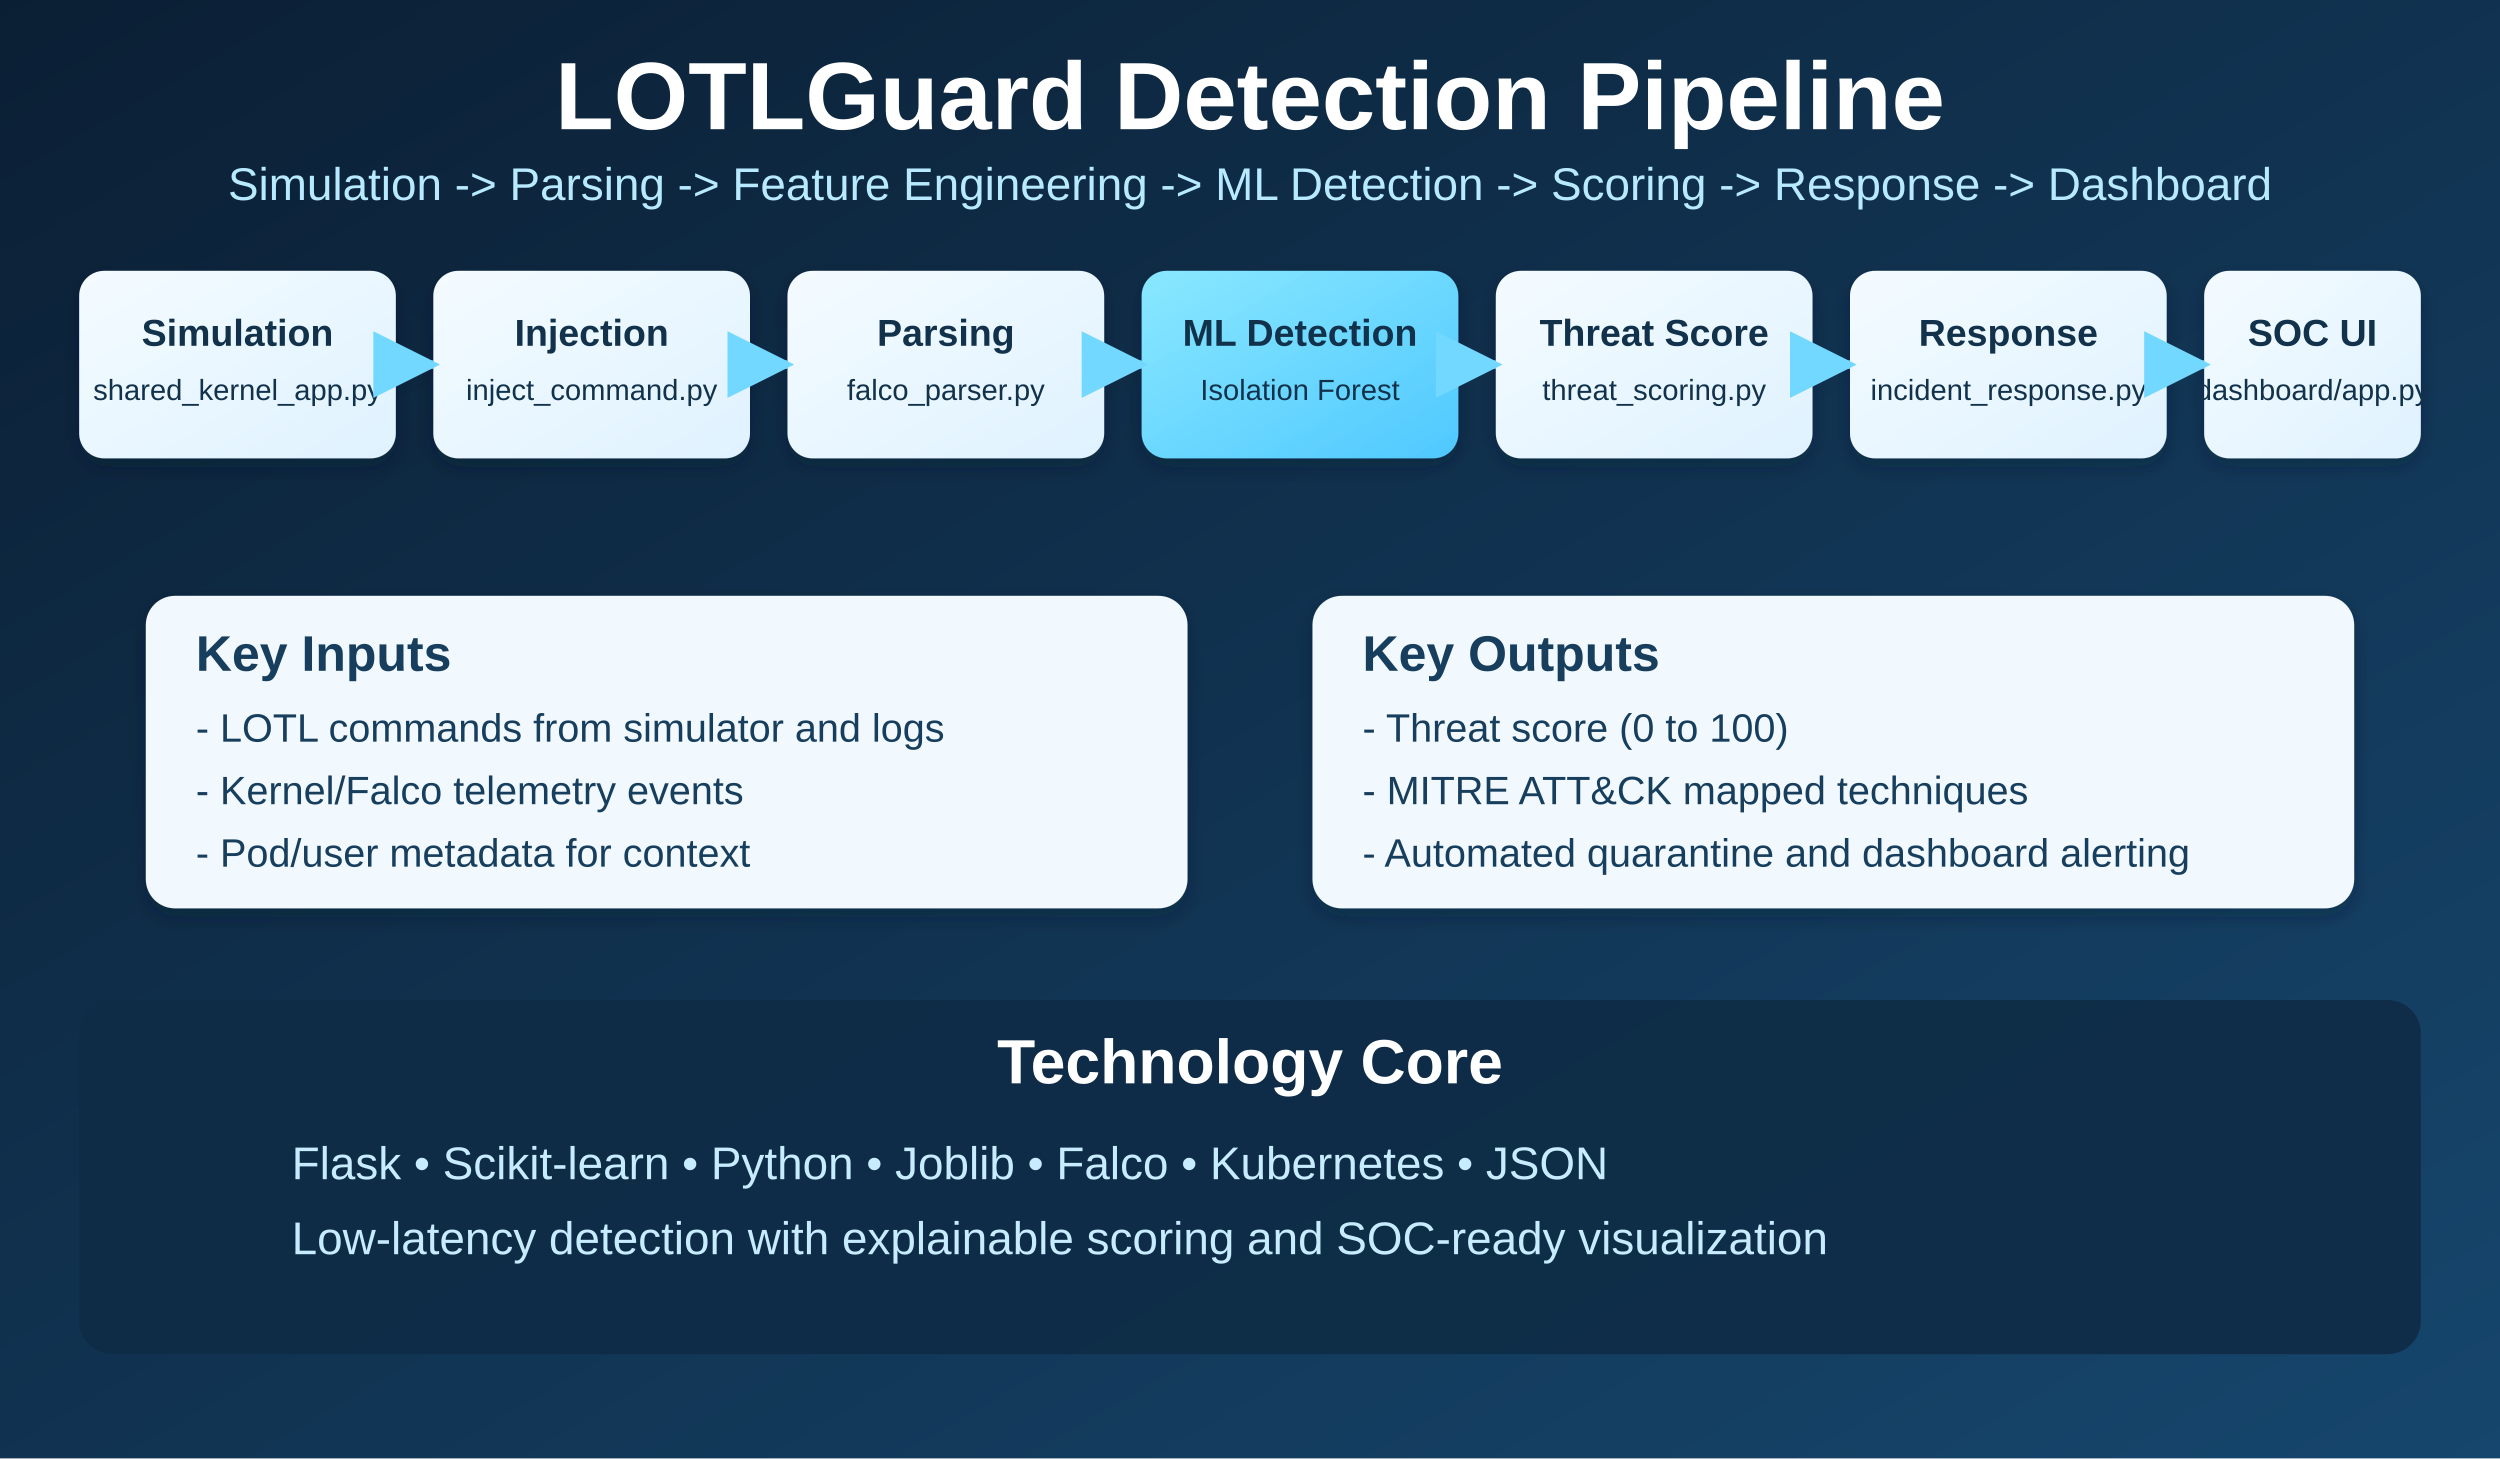
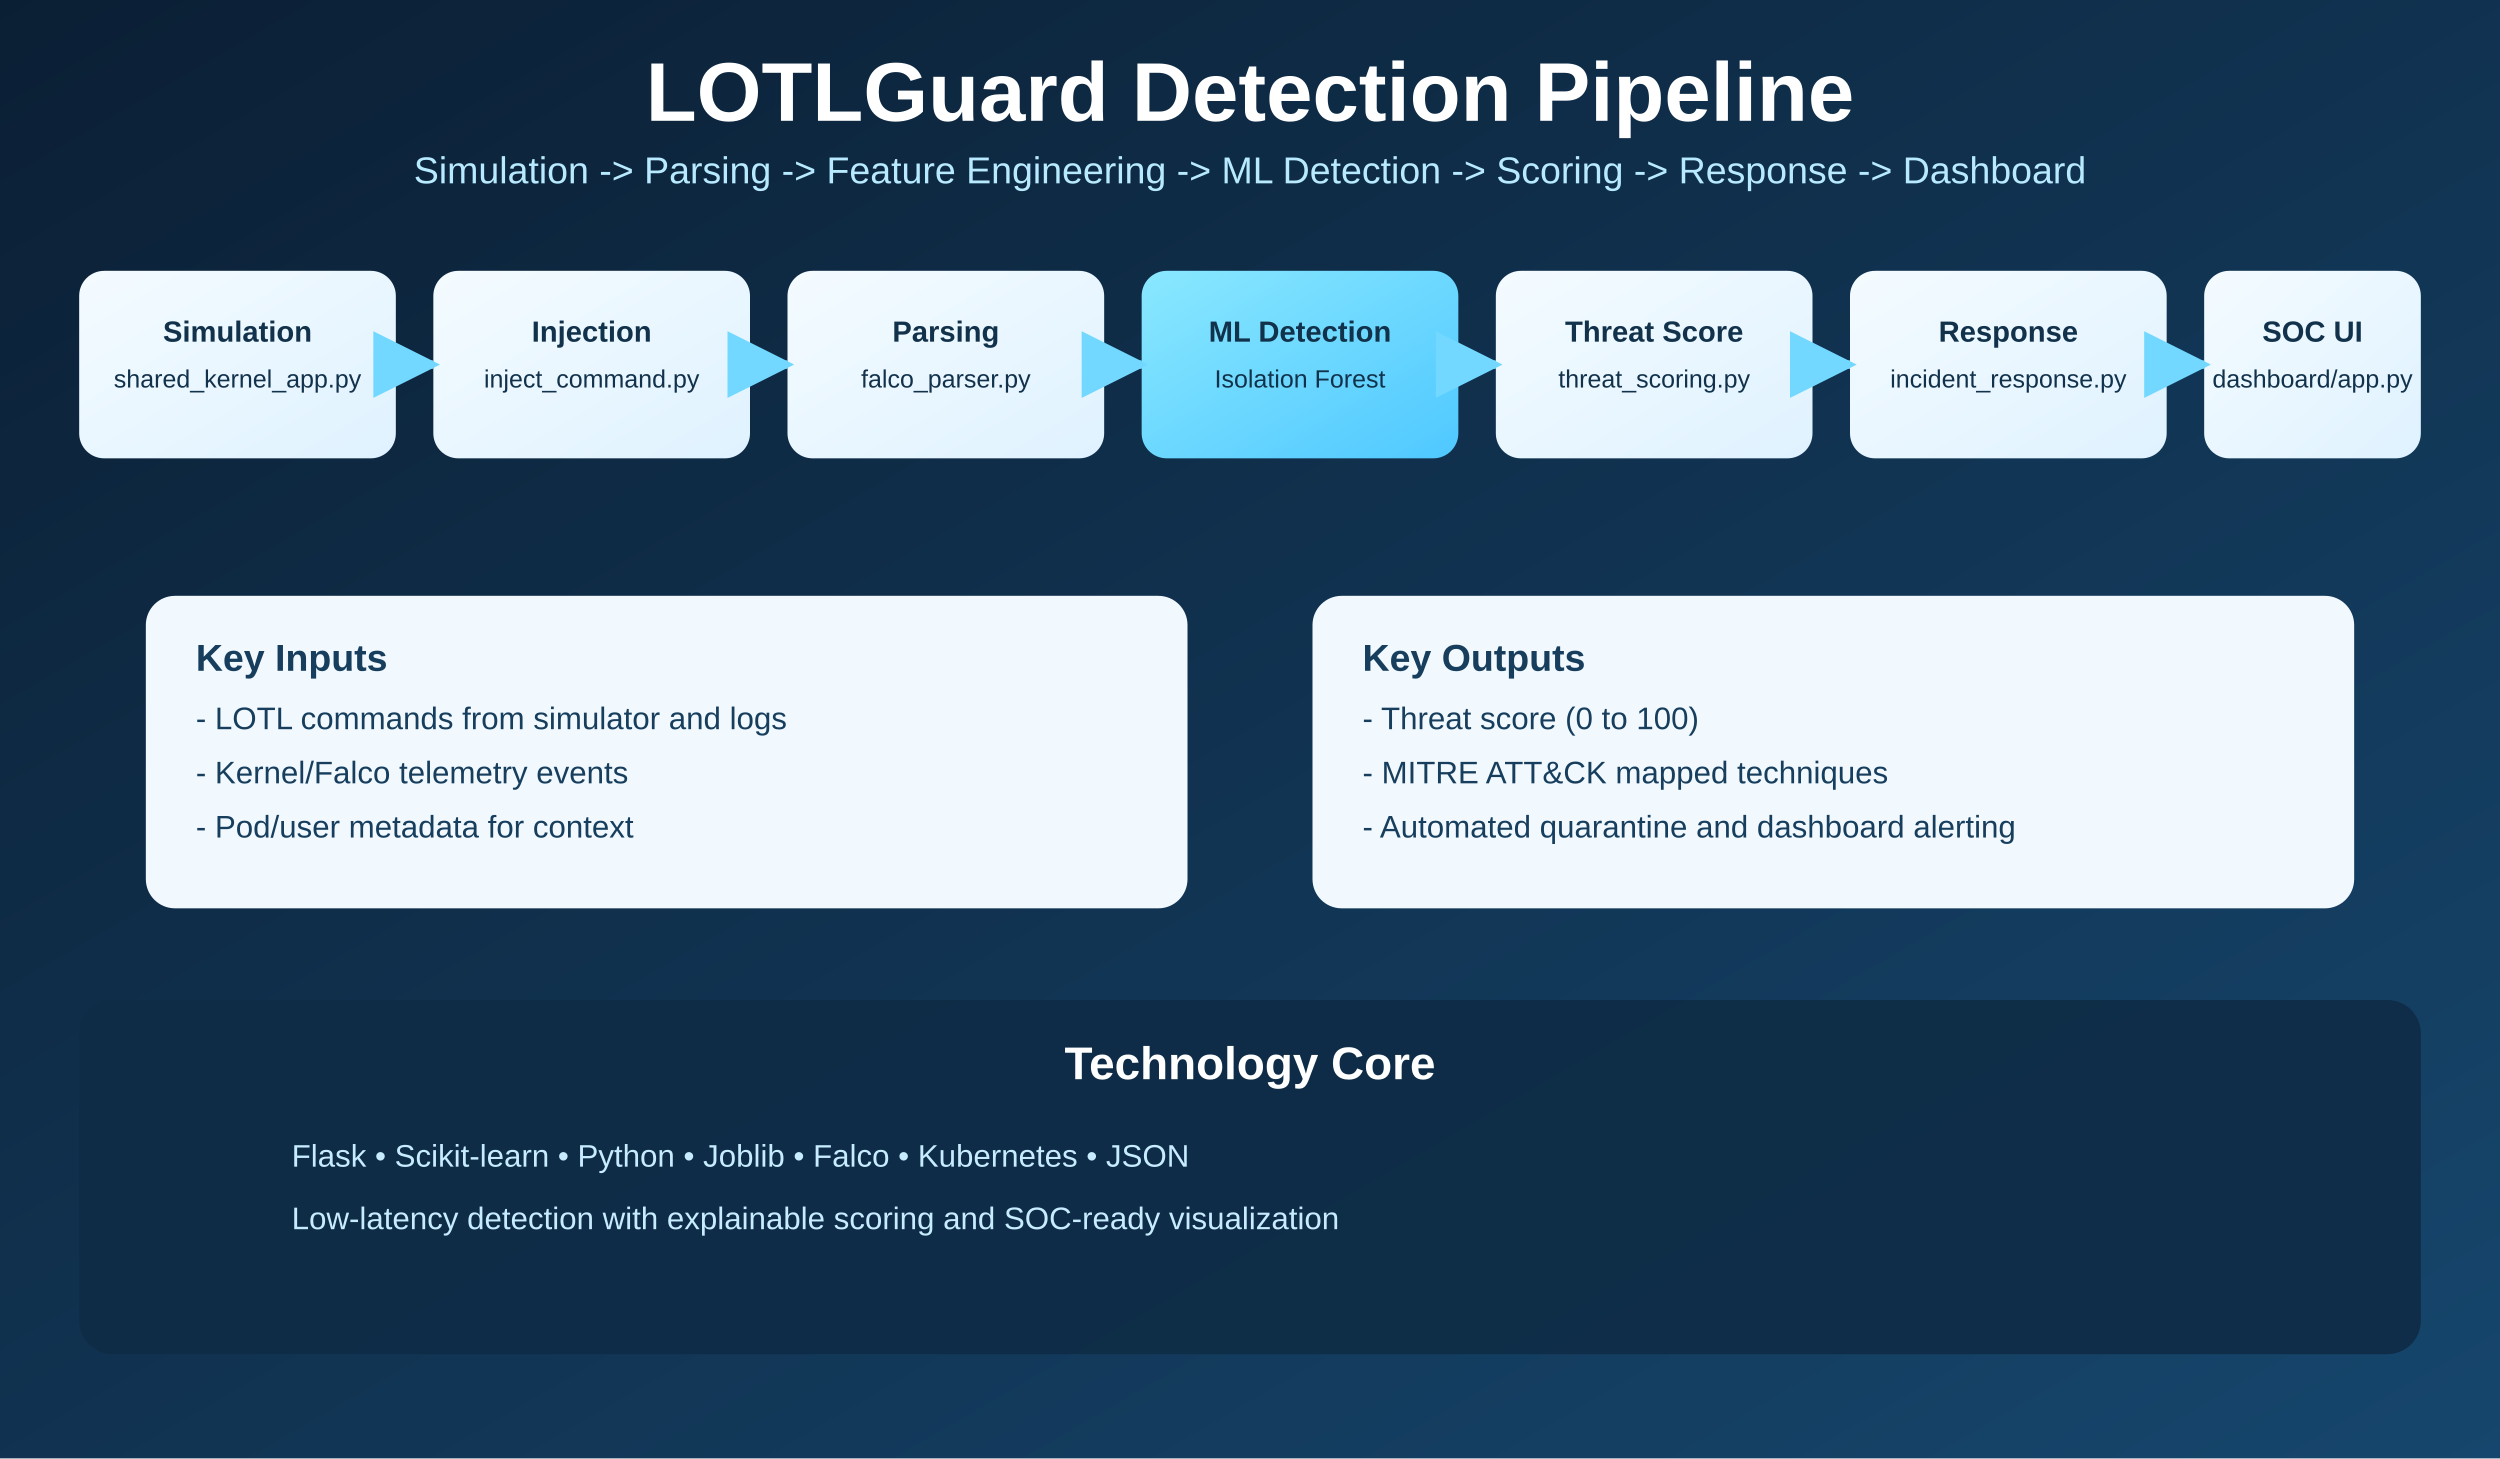
<svg xmlns="http://www.w3.org/2000/svg" width="1200" height="700" viewBox="0 0 1200 700" role="img" aria-label="LOTLGuard architecture overview">
  <defs>
    <linearGradient id="bg" x1="0" y1="0" x2="1" y2="1">
      <stop offset="0%" stop-color="#0b1f34" />
      <stop offset="100%" stop-color="#16466d" />
    </linearGradient>
    <linearGradient id="card" x1="0" y1="0" x2="1" y2="1">
      <stop offset="0%" stop-color="#f4fbff" />
      <stop offset="100%" stop-color="#dff2ff" />
    </linearGradient>
    <linearGradient id="core" x1="0" y1="0" x2="1" y2="1">
      <stop offset="0%" stop-color="#8ae8ff" />
      <stop offset="100%" stop-color="#4fc8ff" />
    </linearGradient>
    <marker id="arrow" viewBox="0 0 10 10" refX="9" refY="5" markerWidth="8" markerHeight="8" orient="auto">
      <path d="M0 0 L10 5 L0 10 Z" fill="#72d8ff" />
    </marker>
-     <filter id="shadow" x="-20%" y="-20%" width="140%" height="140%">
-       <feDropShadow dx="0" dy="4" stdDeviation="4" flood-color="#001528" flood-opacity="0.32" />
-     </filter>
  </defs>
  <rect width="1200" height="700" fill="url(#bg)" />
-   <text x="600" y="62" fill="#ffffff" text-anchor="middle" font-family="Segoe UI, Arial, sans-serif" font-size="46" font-weight="700">LOTLGuard Detection Pipeline</text>
-   <text x="600" y="96" fill="#b8eaff" text-anchor="middle" font-family="Segoe UI, Arial, sans-serif" font-size="22">Simulation -&gt; Parsing -&gt; Feature Engineering -&gt; ML Detection -&gt; Scoring -&gt; Response -&gt; Dashboard</text>
-   <g filter="url(#shadow)">
+   <text x="600" y="58" fill="#ffffff" text-anchor="middle" font-family="Segoe UI, Arial, sans-serif" font-size="40" font-weight="700">LOTLGuard Detection Pipeline</text>
+   <text x="600" y="88" fill="#b8eaff" text-anchor="middle" font-family="Segoe UI, Arial, sans-serif" font-size="18">Simulation -&gt; Parsing -&gt; Feature Engineering -&gt; ML Detection -&gt; Scoring -&gt; Response -&gt; Dashboard</text>
+   <g>
    <rect x="38" y="130" width="152" height="90" rx="12" fill="url(#card)" />
    <rect x="208" y="130" width="152" height="90" rx="12" fill="url(#card)" />
    <rect x="378" y="130" width="152" height="90" rx="12" fill="url(#card)" />
    <rect x="548" y="130" width="152" height="90" rx="12" fill="url(#core)" />
    <rect x="718" y="130" width="152" height="90" rx="12" fill="url(#card)" />
    <rect x="888" y="130" width="152" height="90" rx="12" fill="url(#card)" />
    <rect x="1058" y="130" width="104" height="90" rx="12" fill="url(#card)" />
  </g>
  <g fill="#12324b" font-family="Segoe UI, Arial, sans-serif" text-anchor="middle">
-     <text x="114" y="166" font-size="18" font-weight="700">Simulation</text>
-     <text x="114" y="192" font-size="14">shared_kernel_app.py</text>
-     <text x="284" y="166" font-size="18" font-weight="700">Injection</text>
-     <text x="284" y="192" font-size="14">inject_command.py</text>
-     <text x="454" y="166" font-size="18" font-weight="700">Parsing</text>
-     <text x="454" y="192" font-size="14">falco_parser.py</text>
-     <text x="624" y="166" font-size="18" font-weight="700">ML Detection</text>
-     <text x="624" y="192" font-size="14">Isolation Forest</text>
-     <text x="794" y="166" font-size="18" font-weight="700">Threat Score</text>
-     <text x="794" y="192" font-size="14">threat_scoring.py</text>
-     <text x="964" y="166" font-size="18" font-weight="700">Response</text>
-     <text x="964" y="192" font-size="14">incident_response.py</text>
-     <text x="1110" y="166" font-size="18" font-weight="700">SOC UI</text>
-     <text x="1110" y="192" font-size="14">dashboard/app.py</text>
+     <text x="114" y="164" font-size="14" font-weight="700">Simulation</text>
+     <text x="114" y="186" font-size="12">shared_kernel_app.py</text>
+     <text x="284" y="164" font-size="14" font-weight="700">Injection</text>
+     <text x="284" y="186" font-size="12">inject_command.py</text>
+     <text x="454" y="164" font-size="14" font-weight="700">Parsing</text>
+     <text x="454" y="186" font-size="12">falco_parser.py</text>
+     <text x="624" y="164" font-size="14" font-weight="700">ML Detection</text>
+     <text x="624" y="186" font-size="12">Isolation Forest</text>
+     <text x="794" y="164" font-size="14" font-weight="700">Threat Score</text>
+     <text x="794" y="186" font-size="12">threat_scoring.py</text>
+     <text x="964" y="164" font-size="14" font-weight="700">Response</text>
+     <text x="964" y="186" font-size="12">incident_response.py</text>
+     <text x="1110" y="164" font-size="14" font-weight="700">SOC UI</text>
+     <text x="1110" y="186" font-size="12">dashboard/app.py</text>
  </g>
  <g stroke="#72d8ff" stroke-width="4" fill="none" marker-end="url(#arrow)">
    <path d="M190 175 L208 175" />
    <path d="M360 175 L378 175" />
    <path d="M530 175 L548 175" />
    <path d="M700 175 L718 175" />
    <path d="M870 175 L888 175" />
    <path d="M1040 175 L1058 175" />
  </g>
-   <g filter="url(#shadow)">
-     <rect x="70" y="286" width="500" height="150" rx="14" fill="#f1f9ff" />
-     <rect x="630" y="286" width="500" height="150" rx="14" fill="#f1f9ff" />
-   </g>
+   <rect x="70" y="286" width="500" height="150" rx="14" fill="#f1f9ff" />
+   <rect x="630" y="286" width="500" height="150" rx="14" fill="#f1f9ff" />
  <g fill="#173e5d" font-family="Segoe UI, Arial, sans-serif">
-     <text x="94" y="322" font-size="24" font-weight="700">Key Inputs</text>
-     <text x="94" y="356" font-size="19">- LOTL commands from simulator and logs</text>
-     <text x="94" y="386" font-size="19">- Kernel/Falco telemetry events</text>
-     <text x="94" y="416" font-size="19">- Pod/user metadata for context</text>
-     <text x="654" y="322" font-size="24" font-weight="700">Key Outputs</text>
-     <text x="654" y="356" font-size="19">- Threat score (0 to 100)</text>
-     <text x="654" y="386" font-size="19">- MITRE ATT&amp;CK mapped techniques</text>
-     <text x="654" y="416" font-size="19">- Automated quarantine and dashboard alerting</text>
+     <text x="94" y="322" font-size="18" font-weight="700">Key Inputs</text>
+     <text x="94" y="350" font-size="15">- LOTL commands from simulator and logs</text>
+     <text x="94" y="376" font-size="15">- Kernel/Falco telemetry events</text>
+     <text x="94" y="402" font-size="15">- Pod/user metadata for context</text>
+     <text x="654" y="322" font-size="18" font-weight="700">Key Outputs</text>
+     <text x="654" y="350" font-size="15">- Threat score (0 to 100)</text>
+     <text x="654" y="376" font-size="15">- MITRE ATT&amp;CK mapped techniques</text>
+     <text x="654" y="402" font-size="15">- Automated quarantine and dashboard alerting</text>
  </g>
  <rect x="38" y="480" width="1124" height="170" rx="16" fill="#0e2b45" opacity="0.92" />
-   <text x="600" y="520" fill="#ffffff" text-anchor="middle" font-family="Segoe UI, Arial, sans-serif" font-size="30" font-weight="700">Technology Core</text>
-   <text x="140" y="566" fill="#c7ebff" font-family="Segoe UI, Arial, sans-serif" font-size="22">Flask • Scikit-learn • Python • Joblib • Falco • Kubernetes • JSON</text>
-   <text x="140" y="602" fill="#c7ebff" font-family="Segoe UI, Arial, sans-serif" font-size="22">Low-latency detection with explainable scoring and SOC-ready visualization</text>
+   <text x="600" y="518" fill="#ffffff" text-anchor="middle" font-family="Segoe UI, Arial, sans-serif" font-size="22" font-weight="700">Technology Core</text>
+   <text x="140" y="560" fill="#c7ebff" font-family="Segoe UI, Arial, sans-serif" font-size="15">Flask • Scikit-learn • Python • Joblib • Falco • Kubernetes • JSON</text>
+   <text x="140" y="590" fill="#c7ebff" font-family="Segoe UI, Arial, sans-serif" font-size="15">Low-latency detection with explainable scoring and SOC-ready visualization</text>
</svg>
